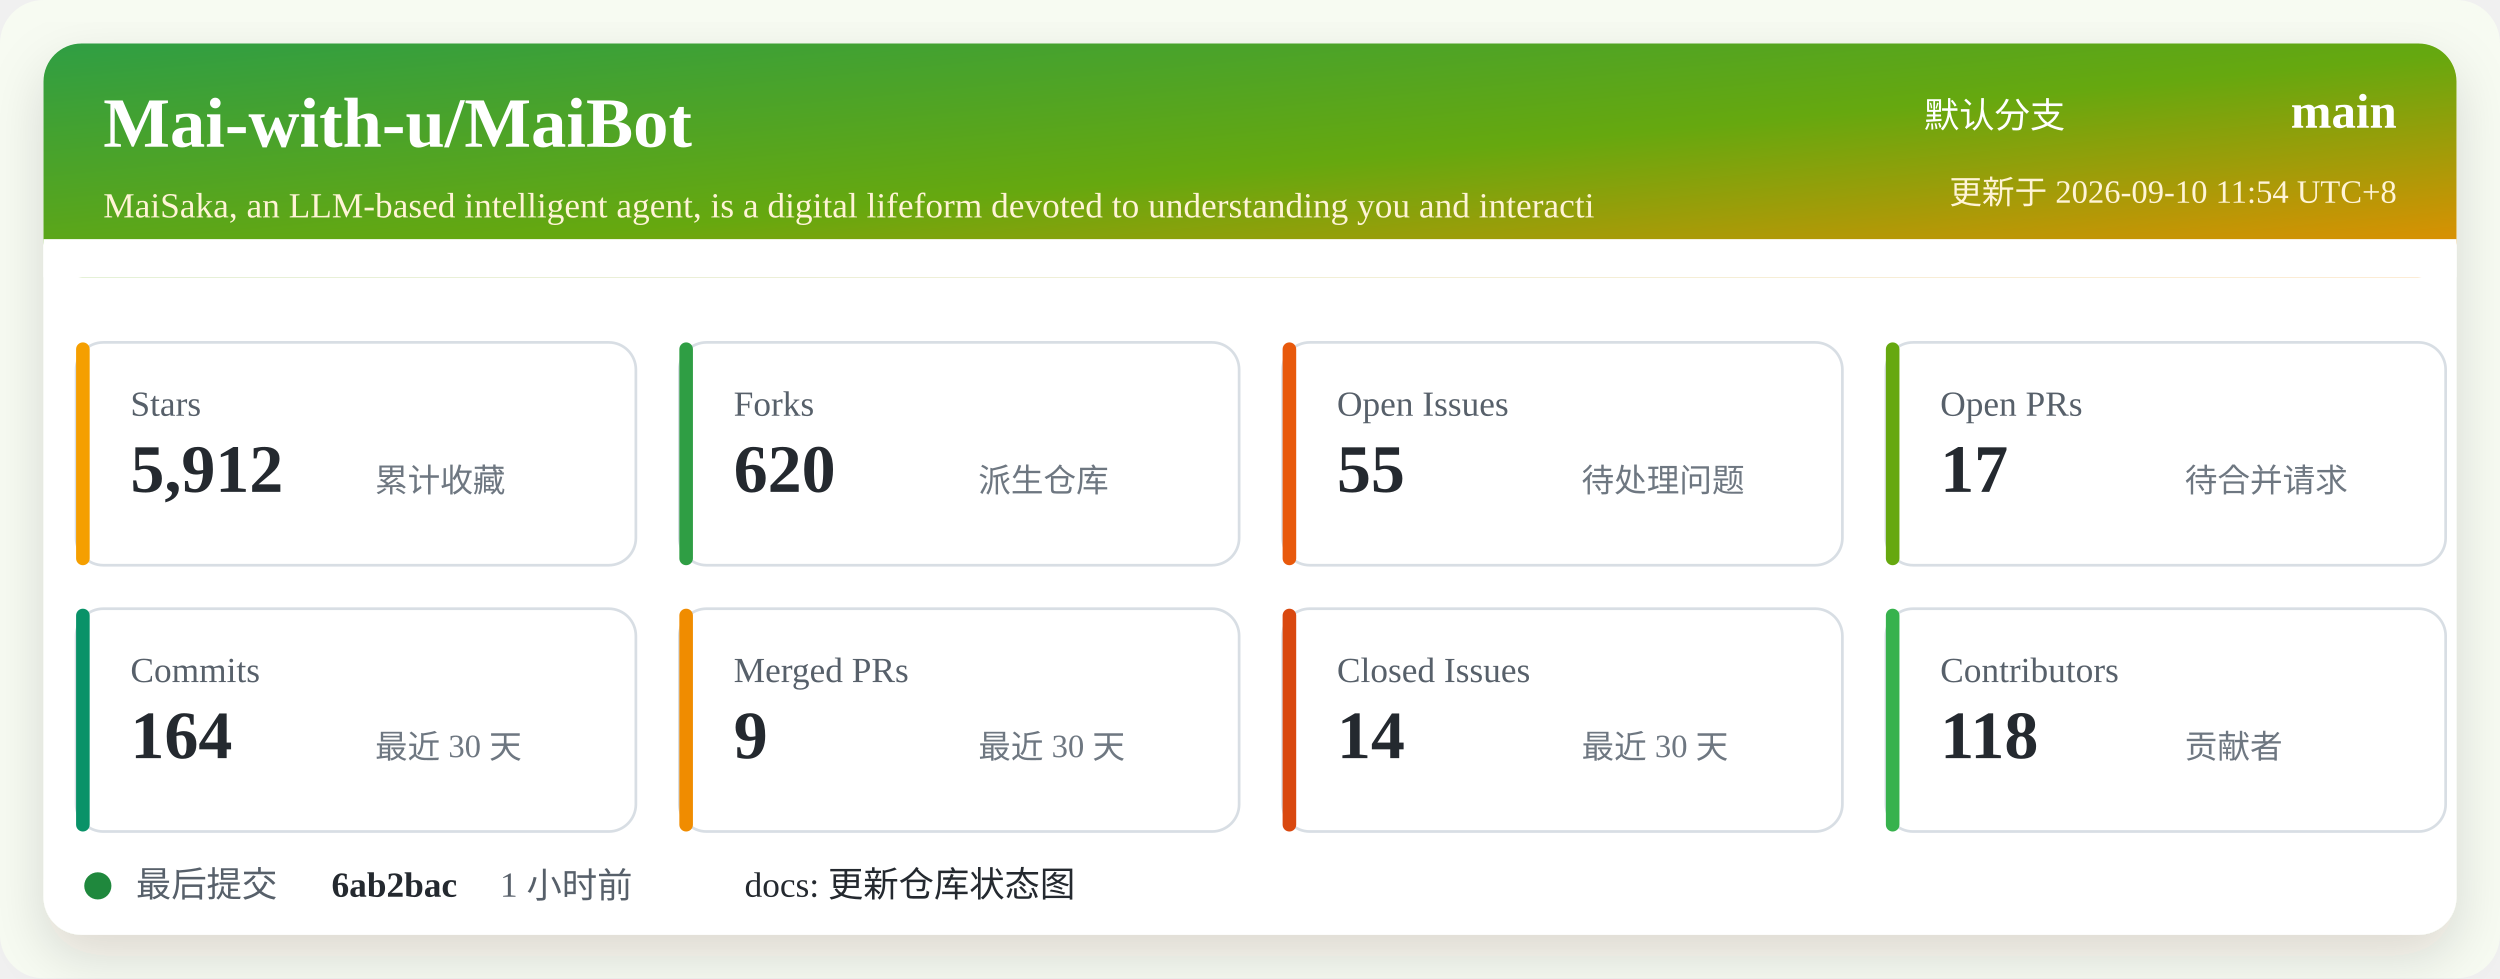
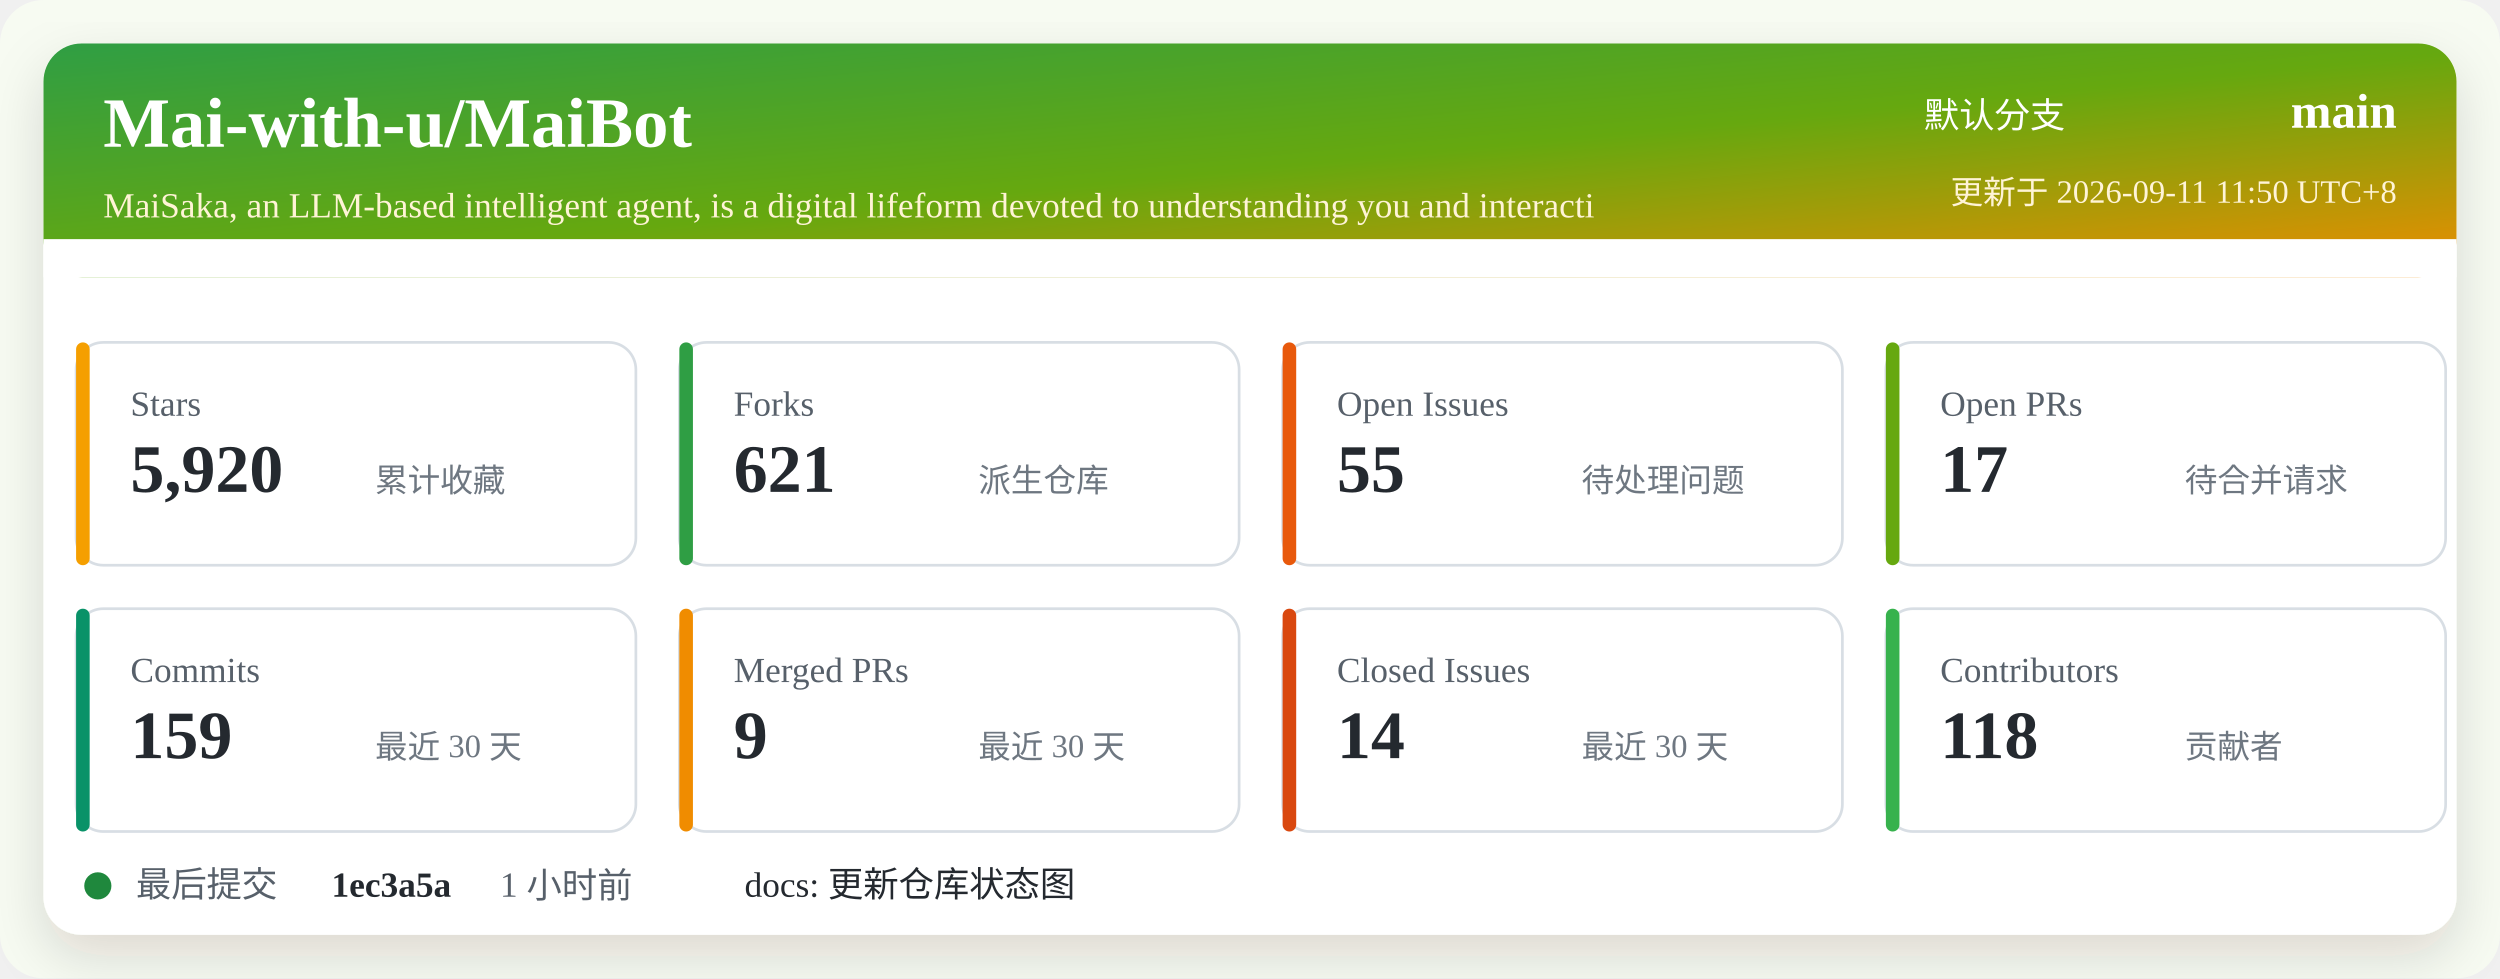
<svg xmlns="http://www.w3.org/2000/svg" width="920" height="360" viewBox="0 0 920 360" role="img" aria-labelledby="title desc">
  <defs>
    <linearGradient id="header" x1="0" x2="1" y1="0" y2="1">
      <stop offset="0%" stop-color="#2f9e44" />
      <stop offset="52%" stop-color="#66a80f" />
      <stop offset="100%" stop-color="#f08c00" />
    </linearGradient>
    <filter id="shadow" x="-5%" y="-5%" width="110%" height="110%">
      <feDropShadow dx="0" dy="8" stdDeviation="10" flood-color="#2b2318" flood-opacity="0.14" />
    </filter>
  </defs>
  <rect width="920" height="360" rx="16" fill="#f7fbf2" />
  <rect x="16" y="16" width="888" height="328" rx="14" fill="#ffffff" filter="url(#shadow)" />
  <rect x="16" y="16" width="888" height="86" rx="14" fill="url(#header)" />
  <path d="M16 88 H904 V102 H16 Z" fill="#ffffff" />
  <text x="38" y="54" fill="#ffffff" font-size="26" font-weight="700">Mai-with-u/MaiBot</text>
  <text x="38" y="80" fill="#fff4d6" font-size="13">MaiSaka, an LLM-based intelligent agent, is a digital lifeform devoted to understanding you and interacti</text>
  <text x="760" y="47" fill="#ffffff" font-size="13" text-anchor="end">默认分支</text>
  <text x="882" y="47" fill="#ffffff" font-size="18" font-weight="700" text-anchor="end">main</text>
-   <text x="882" y="75" fill="#fff4d6" font-size="12" text-anchor="end">更新于 2026-09-10 11:54 UTC+8</text>
+   <text x="882" y="75" fill="#fff4d6" font-size="12" text-anchor="end">更新于 2026-09-11 11:50 UTC+8</text>
  <g transform="translate(28 126)">
    <rect width="206" height="82" rx="10" fill="#ffffff" stroke="#d8dee4" />
    <rect x="0" y="0" width="5" height="82" rx="2.5" fill="#f59f00" />
    <text x="20" y="27" fill="#57606a" font-size="13">Stars</text>
-     <text x="20" y="55" fill="#24292f" font-size="25" font-weight="700">5,912</text>
+     <text x="20" y="55" fill="#24292f" font-size="25" font-weight="700">5,920</text>
    <text x="110" y="55" fill="#6e7781" font-size="12">累计收藏</text>
  </g>
  <g transform="translate(250 126)">
    <rect width="206" height="82" rx="10" fill="#ffffff" stroke="#d8dee4" />
    <rect x="0" y="0" width="5" height="82" rx="2.5" fill="#2f9e44" />
    <text x="20" y="27" fill="#57606a" font-size="13">Forks</text>
-     <text x="20" y="55" fill="#24292f" font-size="25" font-weight="700">620</text>
+     <text x="20" y="55" fill="#24292f" font-size="25" font-weight="700">621</text>
    <text x="110" y="55" fill="#6e7781" font-size="12">派生仓库</text>
  </g>
  <g transform="translate(472 126)">
    <rect width="206" height="82" rx="10" fill="#ffffff" stroke="#d8dee4" />
    <rect x="0" y="0" width="5" height="82" rx="2.5" fill="#e8590c" />
    <text x="20" y="27" fill="#57606a" font-size="13">Open Issues</text>
    <text x="20" y="55" fill="#24292f" font-size="25" font-weight="700">55</text>
    <text x="110" y="55" fill="#6e7781" font-size="12">待处理问题</text>
  </g>
  <g transform="translate(694 126)">
    <rect width="206" height="82" rx="10" fill="#ffffff" stroke="#d8dee4" />
    <rect x="0" y="0" width="5" height="82" rx="2.5" fill="#66a80f" />
    <text x="20" y="27" fill="#57606a" font-size="13">Open PRs</text>
    <text x="20" y="55" fill="#24292f" font-size="25" font-weight="700">17</text>
    <text x="110" y="55" fill="#6e7781" font-size="12">待合并请求</text>
  </g>
  <g transform="translate(28 224)">
    <rect width="206" height="82" rx="10" fill="#ffffff" stroke="#d8dee4" />
    <rect x="0" y="0" width="5" height="82" rx="2.5" fill="#099268" />
    <text x="20" y="27" fill="#57606a" font-size="13">Commits</text>
-     <text x="20" y="55" fill="#24292f" font-size="25" font-weight="700">164</text>
+     <text x="20" y="55" fill="#24292f" font-size="25" font-weight="700">159</text>
    <text x="110" y="55" fill="#6e7781" font-size="12">最近 30 天</text>
  </g>
  <g transform="translate(250 224)">
    <rect width="206" height="82" rx="10" fill="#ffffff" stroke="#d8dee4" />
    <rect x="0" y="0" width="5" height="82" rx="2.5" fill="#f08c00" />
    <text x="20" y="27" fill="#57606a" font-size="13">Merged PRs</text>
    <text x="20" y="55" fill="#24292f" font-size="25" font-weight="700">9</text>
    <text x="110" y="55" fill="#6e7781" font-size="12">最近 30 天</text>
  </g>
  <g transform="translate(472 224)">
    <rect width="206" height="82" rx="10" fill="#ffffff" stroke="#d8dee4" />
    <rect x="0" y="0" width="5" height="82" rx="2.5" fill="#d9480f" />
    <text x="20" y="27" fill="#57606a" font-size="13">Closed Issues</text>
    <text x="20" y="55" fill="#24292f" font-size="25" font-weight="700">14</text>
    <text x="110" y="55" fill="#6e7781" font-size="12">最近 30 天</text>
  </g>
  <g transform="translate(694 224)">
    <rect width="206" height="82" rx="10" fill="#ffffff" stroke="#d8dee4" />
    <rect x="0" y="0" width="5" height="82" rx="2.5" fill="#37b24d" />
    <text x="20" y="27" fill="#57606a" font-size="13">Contributors</text>
    <text x="20" y="55" fill="#24292f" font-size="25" font-weight="700">118</text>
    <text x="110" y="55" fill="#6e7781" font-size="12">贡献者</text>
  </g>
  <g transform="translate(28 318)">
    <circle cx="8" cy="8" r="5" fill="#1f883d" />
    <text x="22" y="12" fill="#57606a" font-size="13">最后提交</text>
-     <text x="94" y="12" fill="#24292f" font-size="13" font-weight="700">6ab2bac</text>
+     <text x="94" y="12" fill="#24292f" font-size="13" font-weight="700">1ec3a5a</text>
    <text x="156" y="12" fill="#57606a" font-size="13">1 小时前</text>
    <text x="246" y="12" fill="#24292f" font-size="13">docs: 更新仓库状态图</text>
  </g>
</svg>
